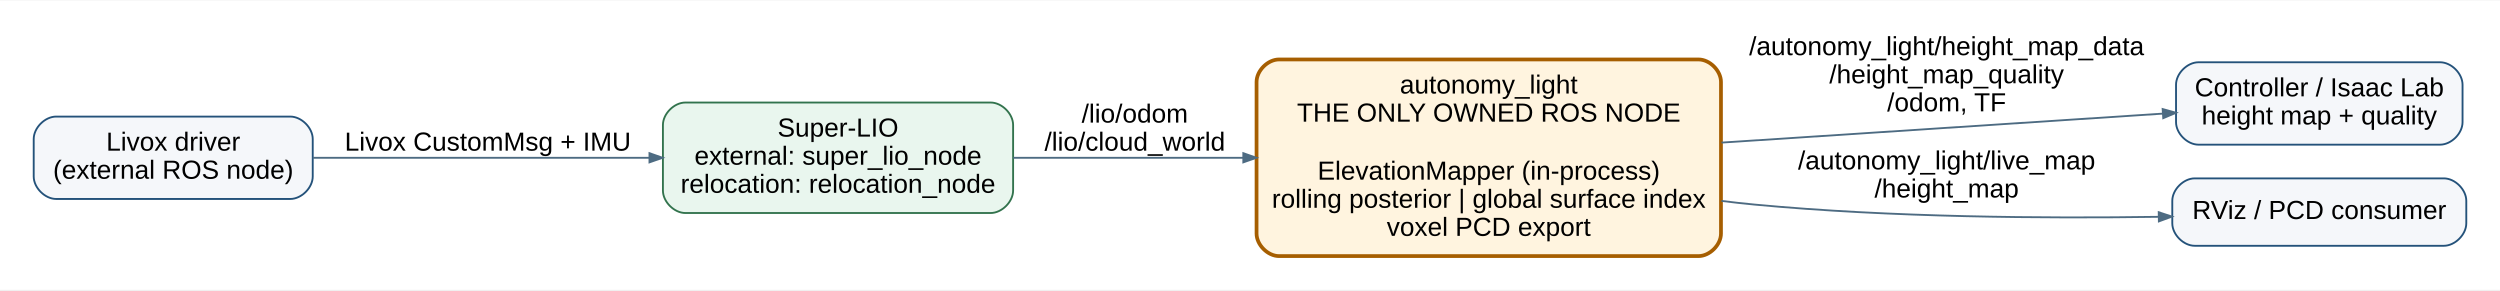
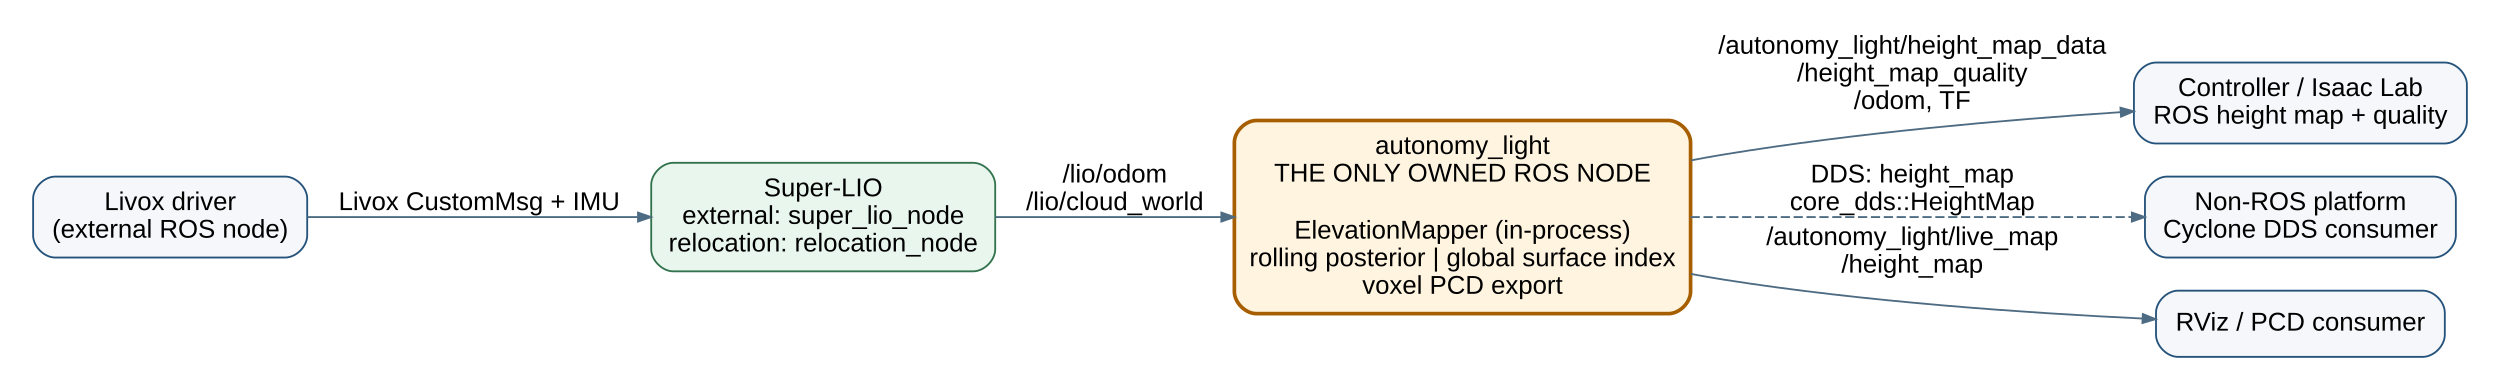
- <svg xmlns="http://www.w3.org/2000/svg" width="1335pt" height="155pt" viewBox="0.00 0.00 1335.00 154.50">
-   <g id="graph0" class="graph" transform="scale(1 1) rotate(0) translate(18 136.5)">
-     <polygon fill="white" stroke="transparent" points="-18,18 -18,-136.5 1317,-136.5 1317,18 -18,18" />
+ <svg xmlns="http://www.w3.org/2000/svg" width="1359pt" height="212pt" viewBox="0.00 0.00 1359.00 212.00">
+   <g id="graph0" class="graph" transform="scale(1 1) rotate(0) translate(18 194)">
+     <polygon fill="white" stroke="transparent" points="-18,18 -18,-194 1341,-194 1341,18 -18,18" />
    <g id="node1" class="node">
-       <path fill="#f5f7fa" stroke="#24527a" d="M137,-74.5C137,-74.5 12,-74.5 12,-74.5 6,-74.5 0,-68.5 0,-62.5 0,-62.5 0,-42.5 0,-42.5 0,-36.5 6,-30.5 12,-30.5 12,-30.5 137,-30.5 137,-30.5 143,-30.5 149,-36.5 149,-42.5 149,-42.5 149,-62.5 149,-62.5 149,-68.5 143,-74.5 137,-74.5" />
-       <text text-anchor="middle" x="74.5" y="-56.3" font-family="Arial" font-size="14.00">Livox driver</text>
-       <text text-anchor="middle" x="74.5" y="-41.3" font-family="Arial" font-size="14.00">(external ROS node)</text>
+       <path fill="#f5f7fa" stroke="#24527a" d="M137,-98C137,-98 12,-98 12,-98 6,-98 0,-92 0,-86 0,-86 0,-66 0,-66 0,-60 6,-54 12,-54 12,-54 137,-54 137,-54 143,-54 149,-60 149,-66 149,-66 149,-86 149,-86 149,-92 143,-98 137,-98" />
+       <text text-anchor="middle" x="74.5" y="-79.8" font-family="Arial" font-size="14.00">Livox driver</text>
+       <text text-anchor="middle" x="74.5" y="-64.8" font-family="Arial" font-size="14.00">(external ROS node)</text>
    </g>
    <g id="node2" class="node">
-       <path fill="#e9f6ee" stroke="#32734d" d="M511,-82C511,-82 348,-82 348,-82 342,-82 336,-76 336,-70 336,-70 336,-35 336,-35 336,-29 342,-23 348,-23 348,-23 511,-23 511,-23 517,-23 523,-29 523,-35 523,-35 523,-70 523,-70 523,-76 517,-82 511,-82" />
-       <text text-anchor="middle" x="429.5" y="-63.8" font-family="Arial" font-size="14.00">Super-LIO</text>
-       <text text-anchor="middle" x="429.5" y="-48.8" font-family="Arial" font-size="14.00">external: super_lio_node</text>
-       <text text-anchor="middle" x="429.5" y="-33.8" font-family="Arial" font-size="14.00">relocation: relocation_node</text>
+       <path fill="#e9f6ee" stroke="#32734d" d="M511,-105.5C511,-105.5 348,-105.5 348,-105.5 342,-105.5 336,-99.5 336,-93.5 336,-93.5 336,-58.5 336,-58.5 336,-52.5 342,-46.5 348,-46.5 348,-46.5 511,-46.5 511,-46.5 517,-46.5 523,-52.5 523,-58.5 523,-58.5 523,-93.5 523,-93.5 523,-99.5 517,-105.5 511,-105.5" />
+       <text text-anchor="middle" x="429.5" y="-87.3" font-family="Arial" font-size="14.00">Super-LIO</text>
+       <text text-anchor="middle" x="429.5" y="-72.3" font-family="Arial" font-size="14.00">external: super_lio_node</text>
+       <text text-anchor="middle" x="429.5" y="-57.3" font-family="Arial" font-size="14.00">relocation: relocation_node</text>
    </g>
    <g id="edge1" class="edge">
-       <path fill="none" stroke="#4d6b82" d="M149.07,-52.5C201.1,-52.5 271.47,-52.5 328.57,-52.5" />
-       <polygon fill="#4d6b82" stroke="#4d6b82" points="328.82,-54.95 335.82,-52.5 328.82,-50.05 328.82,-54.95" />
-       <text text-anchor="middle" x="242.5" y="-56.3" font-family="Arial" font-size="14.00">Livox CustomMsg + IMU</text>
+       <path fill="none" stroke="#4d6b82" d="M149.07,-76C201.1,-76 271.47,-76 328.57,-76" />
+       <polygon fill="#4d6b82" stroke="#4d6b82" points="328.82,-78.45 335.82,-76 328.82,-73.55 328.82,-78.45" />
+       <text text-anchor="middle" x="242.5" y="-79.8" font-family="Arial" font-size="14.00">Livox CustomMsg + IMU</text>
    </g>
    <g id="node3" class="node">
-       <path fill="#fff4df" stroke="#a65e00" stroke-width="2" d="M889,-105C889,-105 665,-105 665,-105 659,-105 653,-99 653,-93 653,-93 653,-12 653,-12 653,-6 659,0 665,0 665,0 889,0 889,0 895,0 901,-6 901,-12 901,-12 901,-93 901,-93 901,-99 895,-105 889,-105" />
-       <text text-anchor="middle" x="777" y="-86.8" font-family="Arial" font-size="14.00">autonomy_light</text>
-       <text text-anchor="middle" x="777" y="-71.8" font-family="Arial" font-size="14.00">THE ONLY OWNED ROS NODE</text>
-       <text text-anchor="middle" x="777" y="-40.8" font-family="Arial" font-size="14.00">ElevationMapper (in-process)</text>
-       <text text-anchor="middle" x="777" y="-25.8" font-family="Arial" font-size="14.00">rolling posterior | global surface index</text>
-       <text text-anchor="middle" x="777" y="-10.8" font-family="Arial" font-size="14.00">voxel PCD export</text>
+       <path fill="#fff4df" stroke="#a65e00" stroke-width="2" d="M889,-128.5C889,-128.5 665,-128.5 665,-128.5 659,-128.5 653,-122.5 653,-116.5 653,-116.5 653,-35.5 653,-35.5 653,-29.5 659,-23.5 665,-23.5 665,-23.5 889,-23.5 889,-23.5 895,-23.5 901,-29.5 901,-35.5 901,-35.5 901,-116.5 901,-116.5 901,-122.5 895,-128.5 889,-128.5" />
+       <text text-anchor="middle" x="777" y="-110.3" font-family="Arial" font-size="14.00">autonomy_light</text>
+       <text text-anchor="middle" x="777" y="-95.3" font-family="Arial" font-size="14.00">THE ONLY OWNED ROS NODE</text>
+       <text text-anchor="middle" x="777" y="-64.3" font-family="Arial" font-size="14.00">ElevationMapper (in-process)</text>
+       <text text-anchor="middle" x="777" y="-49.3" font-family="Arial" font-size="14.00">rolling posterior | global surface index</text>
+       <text text-anchor="middle" x="777" y="-34.3" font-family="Arial" font-size="14.00">voxel PCD export</text>
    </g>
    <g id="edge2" class="edge">
-       <path fill="none" stroke="#4d6b82" d="M523.09,-52.5C560.78,-52.5 605.02,-52.5 645.87,-52.5" />
-       <polygon fill="#4d6b82" stroke="#4d6b82" points="645.93,-54.95 652.93,-52.5 645.93,-50.05 645.93,-54.95" />
-       <text text-anchor="middle" x="588" y="-71.3" font-family="Arial" font-size="14.00">/lio/odom</text>
-       <text text-anchor="middle" x="588" y="-56.3" font-family="Arial" font-size="14.00">/lio/cloud_world</text>
+       <path fill="none" stroke="#4d6b82" d="M523.09,-76C560.78,-76 605.02,-76 645.87,-76" />
+       <polygon fill="#4d6b82" stroke="#4d6b82" points="645.93,-78.45 652.93,-76 645.93,-73.55 645.93,-78.45" />
+       <text text-anchor="middle" x="588" y="-94.8" font-family="Arial" font-size="14.00">/lio/odom</text>
+       <text text-anchor="middle" x="588" y="-79.8" font-family="Arial" font-size="14.00">/lio/cloud_world</text>
    </g>
    <g id="node4" class="node">
-       <path fill="#f5f7fa" stroke="#24527a" d="M1285,-103.5C1285,-103.5 1156,-103.5 1156,-103.5 1150,-103.5 1144,-97.5 1144,-91.5 1144,-91.5 1144,-71.5 1144,-71.5 1144,-65.5 1150,-59.5 1156,-59.5 1156,-59.5 1285,-59.5 1285,-59.5 1291,-59.5 1297,-65.5 1297,-71.5 1297,-71.5 1297,-91.5 1297,-91.5 1297,-97.5 1291,-103.5 1285,-103.5" />
-       <text text-anchor="middle" x="1220.5" y="-85.3" font-family="Arial" font-size="14.00">Controller / Isaac Lab</text>
-       <text text-anchor="middle" x="1220.5" y="-70.3" font-family="Arial" font-size="14.00">height map + quality</text>
+       <path fill="#f5f7fa" stroke="#24527a" d="M1311,-160C1311,-160 1154,-160 1154,-160 1148,-160 1142,-154 1142,-148 1142,-148 1142,-128 1142,-128 1142,-122 1148,-116 1154,-116 1154,-116 1311,-116 1311,-116 1317,-116 1323,-122 1323,-128 1323,-128 1323,-148 1323,-148 1323,-154 1317,-160 1311,-160" />
+       <text text-anchor="middle" x="1232.5" y="-141.8" font-family="Arial" font-size="14.00">Controller / Isaac Lab</text>
+       <text text-anchor="middle" x="1232.5" y="-126.8" font-family="Arial" font-size="14.00">ROS height map + quality</text>
    </g>
    <g id="edge3" class="edge">
-       <path fill="none" stroke="#4d6b82" d="M901.28,-60.6C976.48,-65.54 1070.56,-71.72 1136.86,-76.07" />
-       <polygon fill="#4d6b82" stroke="#4d6b82" points="1136.85,-78.53 1144,-76.54 1137.17,-73.64 1136.85,-78.53" />
-       <text text-anchor="middle" x="1021.5" y="-107.3" font-family="Arial" font-size="14.00">/autonomy_light/height_map_data</text>
-       <text text-anchor="middle" x="1021.5" y="-92.3" font-family="Arial" font-size="14.00">/height_map_quality</text>
-       <text text-anchor="middle" x="1021.5" y="-77.3" font-family="Arial" font-size="14.00">/odom, TF</text>
+       <path fill="none" stroke="#4d6b82" d="M901.2,-106.82C907.21,-107.97 913.16,-109.04 919,-110 990.81,-121.81 1072.78,-128.92 1134.75,-133.02" />
+       <polygon fill="#4d6b82" stroke="#4d6b82" points="1134.68,-135.47 1141.82,-133.48 1134.99,-130.58 1134.68,-135.47" />
+       <text text-anchor="middle" x="1021.5" y="-164.8" font-family="Arial" font-size="14.00">/autonomy_light/height_map_data</text>
+       <text text-anchor="middle" x="1021.5" y="-149.8" font-family="Arial" font-size="14.00">/height_map_quality</text>
+       <text text-anchor="middle" x="1021.5" y="-134.8" font-family="Arial" font-size="14.00">/odom, TF</text>
    </g>
    <g id="node5" class="node">
-       <path fill="#f5f7fa" stroke="#24527a" d="M1287,-41.5C1287,-41.5 1154,-41.5 1154,-41.5 1148,-41.5 1142,-35.5 1142,-29.5 1142,-29.5 1142,-17.5 1142,-17.5 1142,-11.5 1148,-5.5 1154,-5.5 1154,-5.5 1287,-5.5 1287,-5.5 1293,-5.5 1299,-11.5 1299,-17.5 1299,-17.5 1299,-29.5 1299,-29.5 1299,-35.5 1293,-41.5 1287,-41.5" />
-       <text text-anchor="middle" x="1220.5" y="-19.8" font-family="Arial" font-size="14.00">RViz / PCD consumer</text>
+       <path fill="#f5f7fa" stroke="#24527a" d="M1305,-98C1305,-98 1160,-98 1160,-98 1154,-98 1148,-92 1148,-86 1148,-86 1148,-66 1148,-66 1148,-60 1154,-54 1160,-54 1160,-54 1305,-54 1305,-54 1311,-54 1317,-60 1317,-66 1317,-66 1317,-86 1317,-86 1317,-92 1311,-98 1305,-98" />
+       <text text-anchor="middle" x="1232.5" y="-79.8" font-family="Arial" font-size="14.00">Non-ROS platform</text>
+       <text text-anchor="middle" x="1232.5" y="-64.8" font-family="Arial" font-size="14.00">Cyclone DDS consumer</text>
    </g>
    <g id="edge4" class="edge">
-       <path fill="none" stroke="#4d6b82" d="M901.26,-29.46C907.25,-28.71 913.18,-28.05 919,-27.5 991.5,-20.64 1074.27,-20.07 1134.56,-20.97" />
-       <polygon fill="#4d6b82" stroke="#4d6b82" points="1134.76,-23.42 1141.8,-21.09 1134.84,-18.52 1134.76,-23.42" />
-       <text text-anchor="middle" x="1021.5" y="-46.3" font-family="Arial" font-size="14.00">/autonomy_light/live_map</text>
-       <text text-anchor="middle" x="1021.5" y="-31.3" font-family="Arial" font-size="14.00">/height_map</text>
+       <path fill="none" stroke="#4d6b82" stroke-dasharray="5,2" d="M901.02,-76C976.57,-76 1071.69,-76 1140.46,-76" />
+       <polygon fill="#4d6b82" stroke="#4d6b82" points="1140.88,-78.45 1147.88,-76 1140.87,-73.55 1140.88,-78.45" />
+       <text text-anchor="middle" x="1021.5" y="-94.8" font-family="Arial" font-size="14.00">DDS: height_map</text>
+       <text text-anchor="middle" x="1021.5" y="-79.8" font-family="Arial" font-size="14.00">core_dds::HeightMap</text>
+     </g>
+     <g id="node6" class="node">
+       <path fill="#f5f7fa" stroke="#24527a" d="M1299,-36C1299,-36 1166,-36 1166,-36 1160,-36 1154,-30 1154,-24 1154,-24 1154,-12 1154,-12 1154,-6 1160,0 1166,0 1166,0 1299,0 1299,0 1305,0 1311,-6 1311,-12 1311,-12 1311,-24 1311,-24 1311,-30 1305,-36 1299,-36" />
+       <text text-anchor="middle" x="1232.5" y="-14.3" font-family="Arial" font-size="14.00">RViz / PCD consumer</text>
+     </g>
+     <g id="edge5" class="edge">
+       <path fill="none" stroke="#4d6b82" d="M901.19,-45.09C907.19,-43.96 913.15,-42.92 919,-42 995.46,-29.92 1083.45,-23.86 1146.54,-20.85" />
+       <polygon fill="#4d6b82" stroke="#4d6b82" points="1146.84,-23.29 1153.72,-20.52 1146.62,-18.4 1146.84,-23.29" />
+       <text text-anchor="middle" x="1021.5" y="-60.8" font-family="Arial" font-size="14.00">/autonomy_light/live_map</text>
+       <text text-anchor="middle" x="1021.5" y="-45.8" font-family="Arial" font-size="14.00">/height_map</text>
    </g>
  </g>
</svg>
